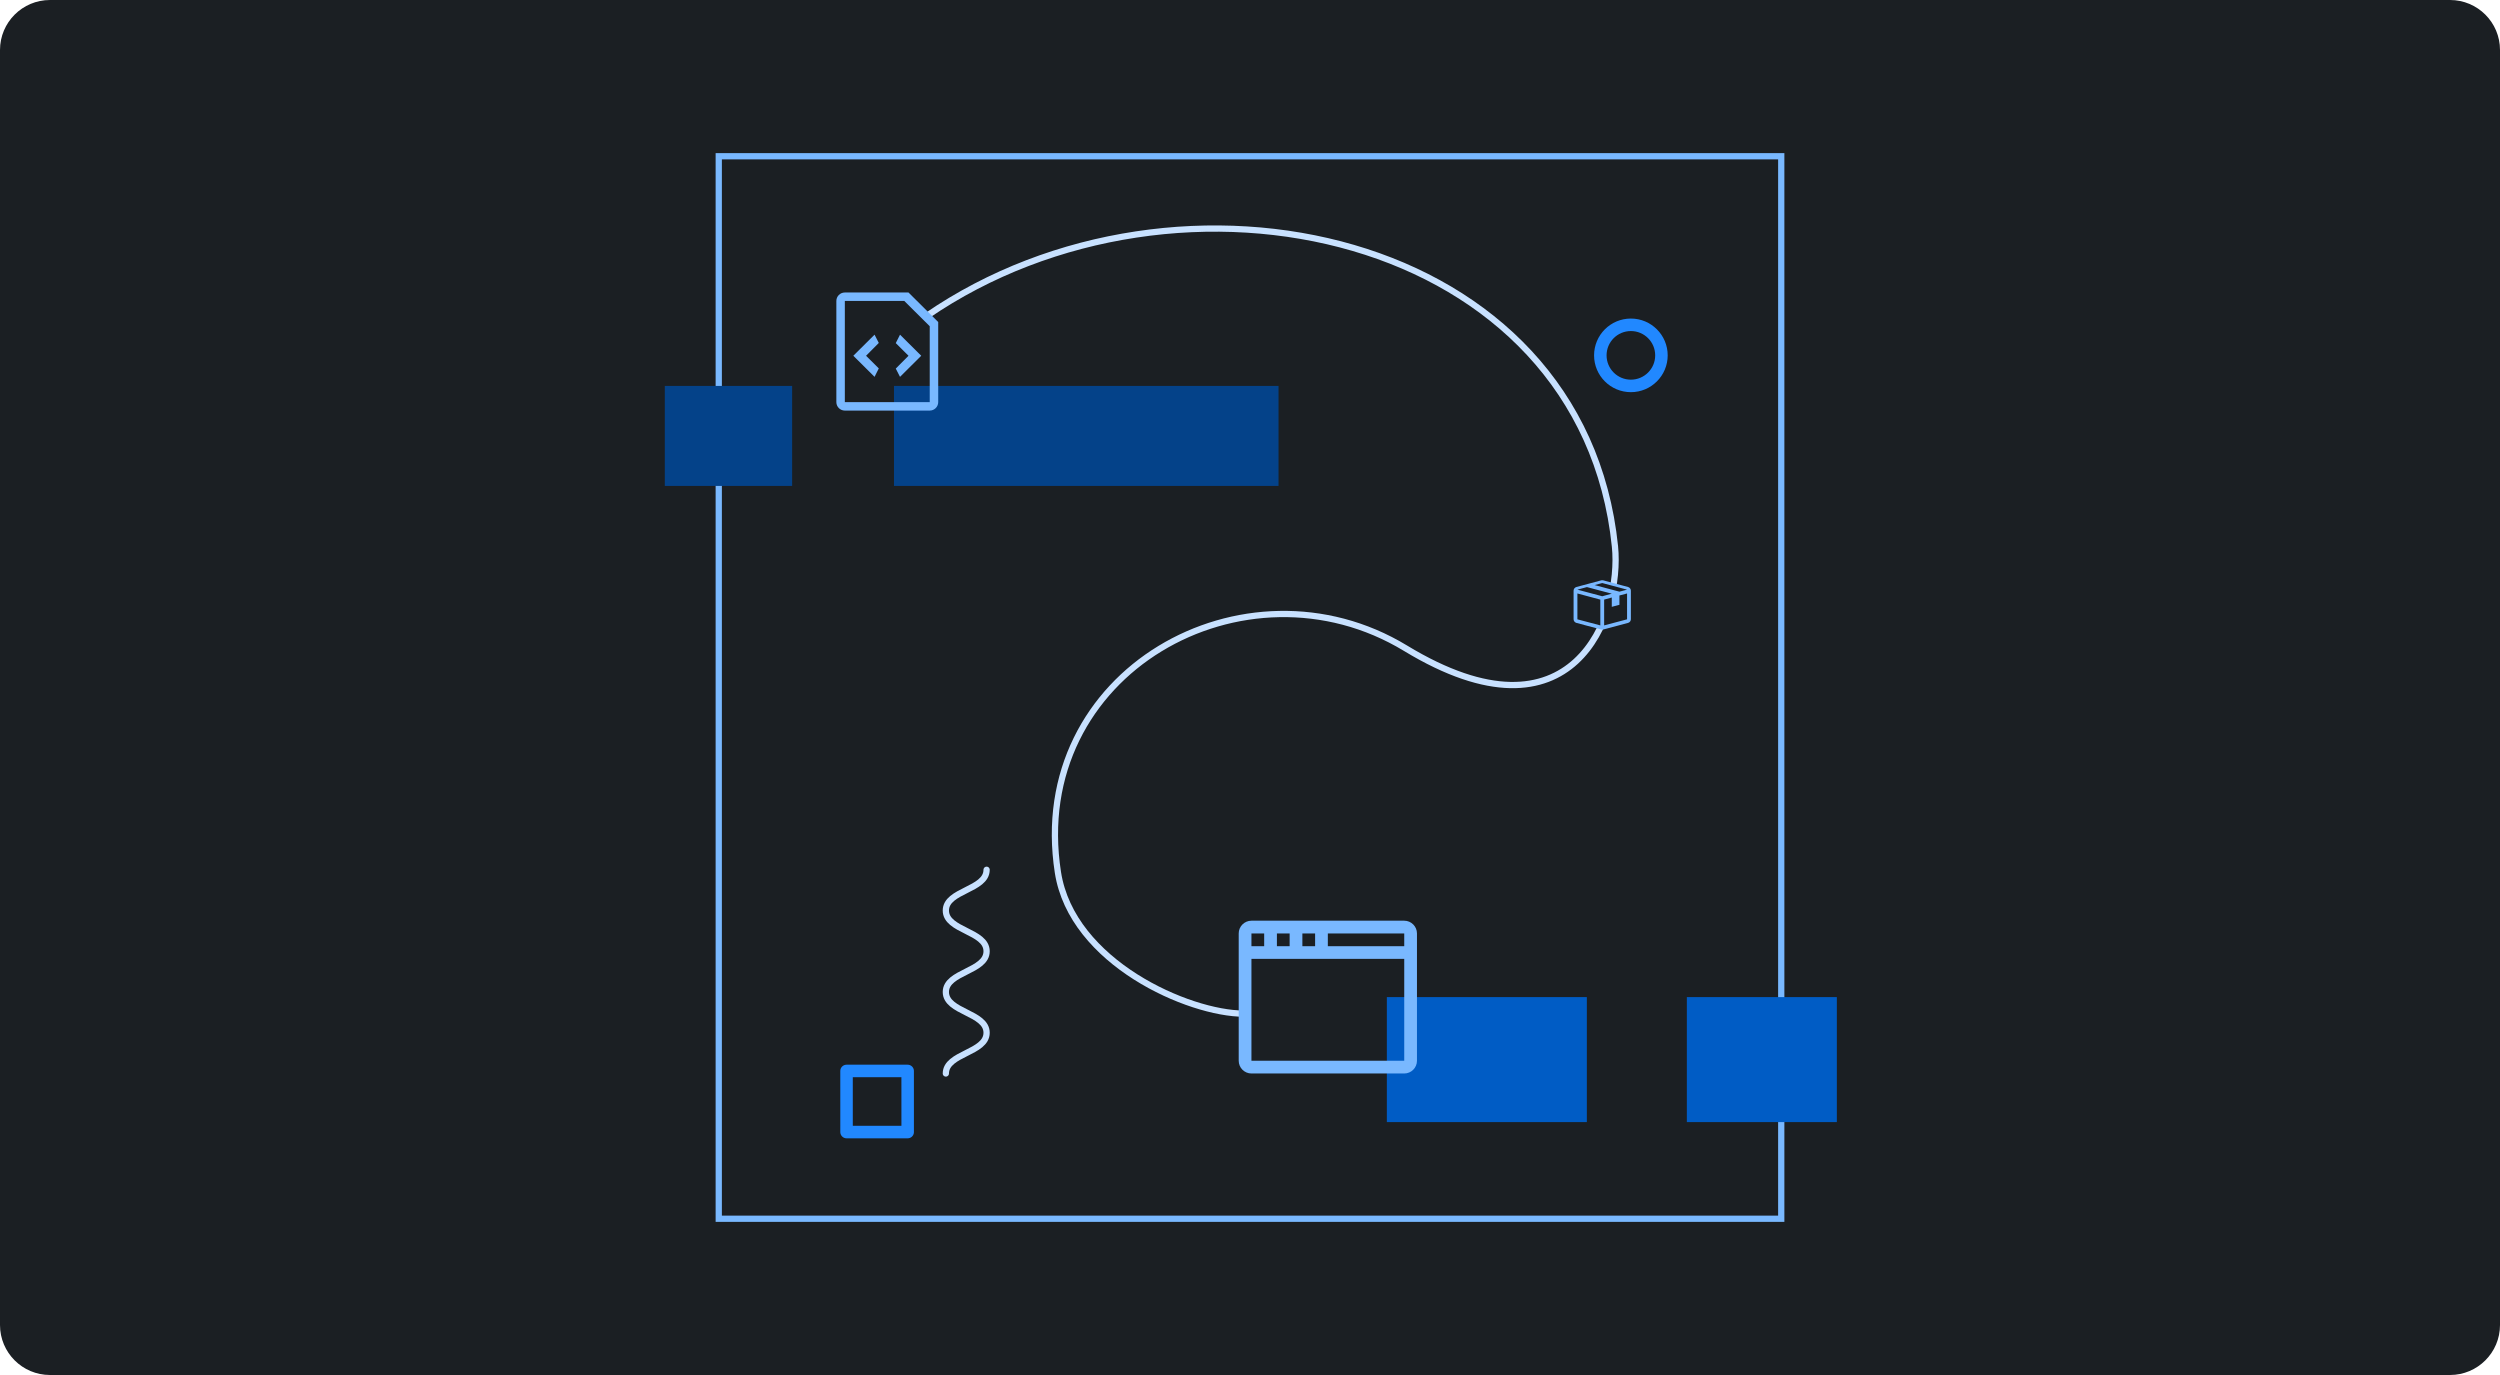
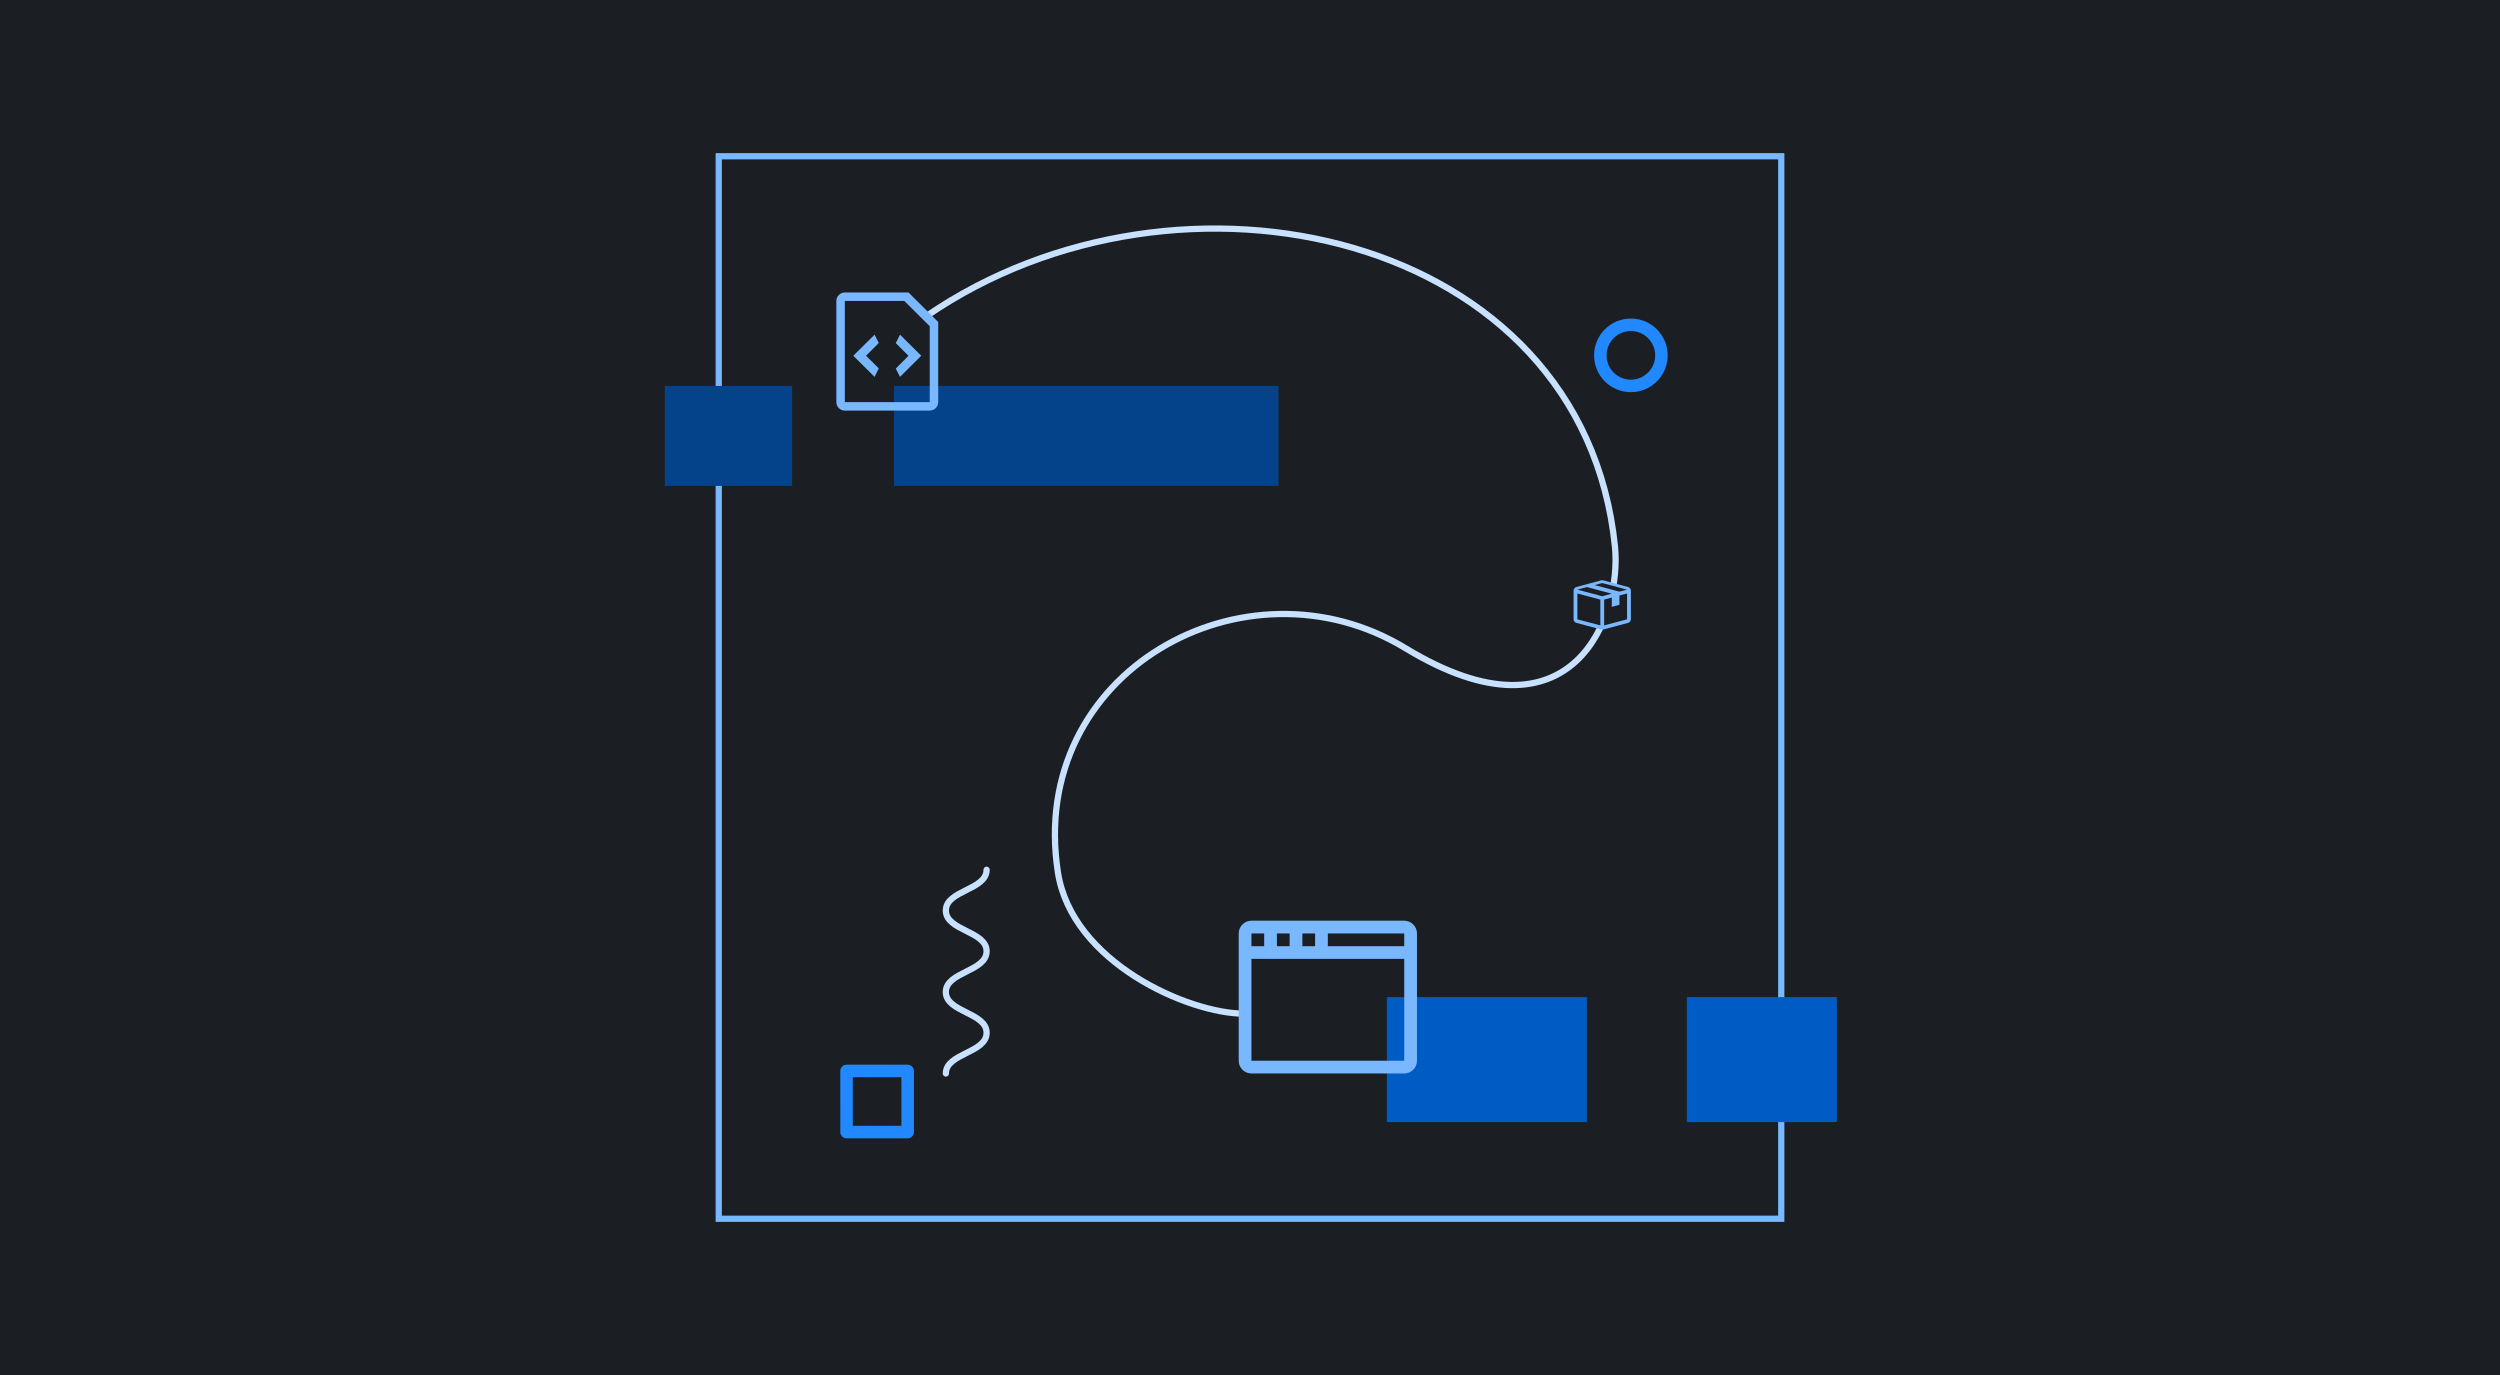
<svg xmlns="http://www.w3.org/2000/svg" width="400" height="220" viewBox="0 0 400 220" fill="none">
-   <rect width="400" height="220" rx="8" fill="#1B1F23" />
+   <rect width="400" height="220" fill="#1B1F23" />
  <rect x="115" y="25" width="170" height="170" fill="#1B1F23" stroke="#79B8FF" />
  <circle r="4.889" transform="matrix(-1 0 0 1 260.941 56.8579)" stroke="#2188FF" stroke-width="2" />
  <rect width="9.779" height="9.779" transform="matrix(-1 0 0.000289166 1 145.225 171.352)" stroke="#2188FF" stroke-width="2" stroke-linejoin="round" />
  <rect width="24" height="20" transform="matrix(-1 0 0 1 293.895 159.536)" fill="#005CC5" />
  <rect width="32" height="20" transform="matrix(-1 0 0 1 253.895 159.536)" fill="#005CC5" />
  <rect width="61.525" height="16" transform="matrix(-1 0 0 1 204.564 61.7473)" fill="#044289" />
  <rect width="20.373" height="16" transform="matrix(-1 0 0 1 126.741 61.7473)" fill="#044289" />
  <path d="M151.336 171.759C151.336 168.5 157.856 168.5 157.856 165.24C157.856 161.98 151.336 161.98 151.336 158.721C151.336 155.461 157.856 155.461 157.856 152.202C157.856 148.942 151.336 148.942 151.336 145.682C151.336 142.423 157.856 142.423 157.856 139.163" stroke="#C8E1FF" stroke-linecap="round" stroke-linejoin="round" />
  <path d="M148.281 50.542C188.618 22.836 253.236 36.948 258.393 87.433C259.515 98.418 251.779 120.046 224.882 103.715C199.268 88.163 164.294 107.491 169.264 139.571C171.505 154.035 190.248 162.181 199.008 162.181" stroke="#C8E1FF" />
  <path d="M251.977 99.233V94.751L256.255 93.121L260.533 94.14V99.233L256.459 100.455L251.977 99.233Z" fill="#1B1F23" />
-   <path fill-rule="evenodd" clip-rule="evenodd" d="M251.773 94.508V99.074C251.773 99.349 251.957 99.587 252.232 99.667L256.204 100.724C256.302 100.755 256.412 100.755 256.51 100.724L260.483 99.667C260.758 99.587 260.941 99.349 260.941 99.074V94.508C260.941 94.233 260.758 93.995 260.483 93.916L256.51 92.852C256.412 92.834 256.302 92.834 256.204 92.852L252.232 93.916C251.957 93.995 251.773 94.233 251.773 94.508ZM256.051 100.064L252.384 99.092V94.955L256.051 95.939V100.064ZM252.384 94.343L253.912 93.934L257.885 94.991L256.357 95.401L252.384 94.343ZM260.33 99.092L256.663 100.064V95.939L257.885 95.602V97.094L259.107 96.77V95.278L260.33 94.955V99.092ZM259.107 94.667L255.135 93.61L256.357 93.286L260.33 94.343L259.107 94.667Z" fill="#79B8FF" />
+   <path fill-rule="evenodd" clip-rule="evenodd" d="M251.773 94.508V99.074C251.773 99.349 251.957 99.587 252.232 99.667L256.204 100.724C256.302 100.755 256.412 100.755 256.51 100.724L260.483 99.667C260.758 99.587 260.941 99.349 260.941 99.074V94.508C260.941 94.233 260.758 93.995 260.483 93.916L256.51 92.852C256.412 92.834 256.302 92.834 256.204 92.852L252.232 93.916C251.957 93.995 251.773 94.233 251.773 94.508ZM256.052 100.064L252.384 99.092V94.955L256.052 95.939V100.064ZM252.384 94.343L253.912 93.934L257.885 94.991L256.357 95.401L252.384 94.343ZM260.33 99.092L256.663 100.064V95.939L257.885 95.602V97.094L259.107 96.77V95.278L260.33 94.955V99.092ZM259.107 94.667L255.135 93.61L256.357 93.286L260.33 94.343L259.107 94.667Z" fill="#79B8FF" />
  <path fill-rule="evenodd" clip-rule="evenodd" d="M208.38 149.35H210.417V151.387H208.38V149.35ZM204.305 149.35H206.342V151.387H204.305V149.35ZM200.231 149.35H202.268V151.387H200.231V149.35ZM224.678 169.722H200.231V153.424H224.678V169.722ZM224.678 151.387H212.454V149.35H224.678V151.387ZM226.715 149.35C226.715 148.229 225.798 147.312 224.678 147.312H200.231C199.11 147.312 198.193 148.229 198.193 149.35V169.722C198.193 170.843 199.11 171.759 200.231 171.759H224.678C225.798 171.759 226.715 170.843 226.715 169.722V149.35Z" fill="#79B8FF" />
-   <path fill-rule="evenodd" clip-rule="evenodd" d="M145.36 46.799H135.174C134.427 46.799 133.816 47.406 133.816 48.148V64.345C133.816 65.087 134.427 65.694 135.174 65.694H148.756C149.503 65.694 150.114 65.087 150.114 64.345V51.523L145.36 46.799ZM148.756 64.345H135.174V48.149H144.681L148.756 52.198V64.345ZM140.607 54.87L138.57 56.922L140.607 58.946L139.928 60.296L136.532 56.922L139.928 53.547L140.607 54.87ZM144.002 53.547L147.398 56.922L144.002 60.296L143.323 58.973L145.361 56.922L143.323 54.897L144.002 53.547Z" fill="#79B8FF" />
+   <path fill-rule="evenodd" clip-rule="evenodd" d="M145.36 46.799H135.174C134.427 46.799 133.816 47.406 133.816 48.148V64.345C133.816 65.087 134.427 65.694 135.174 65.694H148.756C149.503 65.694 150.114 65.087 150.114 64.345V51.523L145.36 46.799ZM148.756 64.345H135.174V48.149H144.681L148.756 52.198V64.345ZM140.607 54.87L138.57 56.922L140.607 58.946L139.928 60.296L136.532 56.922L139.928 53.547L140.607 54.87ZM144.002 53.547L147.398 56.922L144.002 60.296L143.323 58.973L145.36 56.922L143.323 54.897L144.002 53.547Z" fill="#79B8FF" />
</svg>
